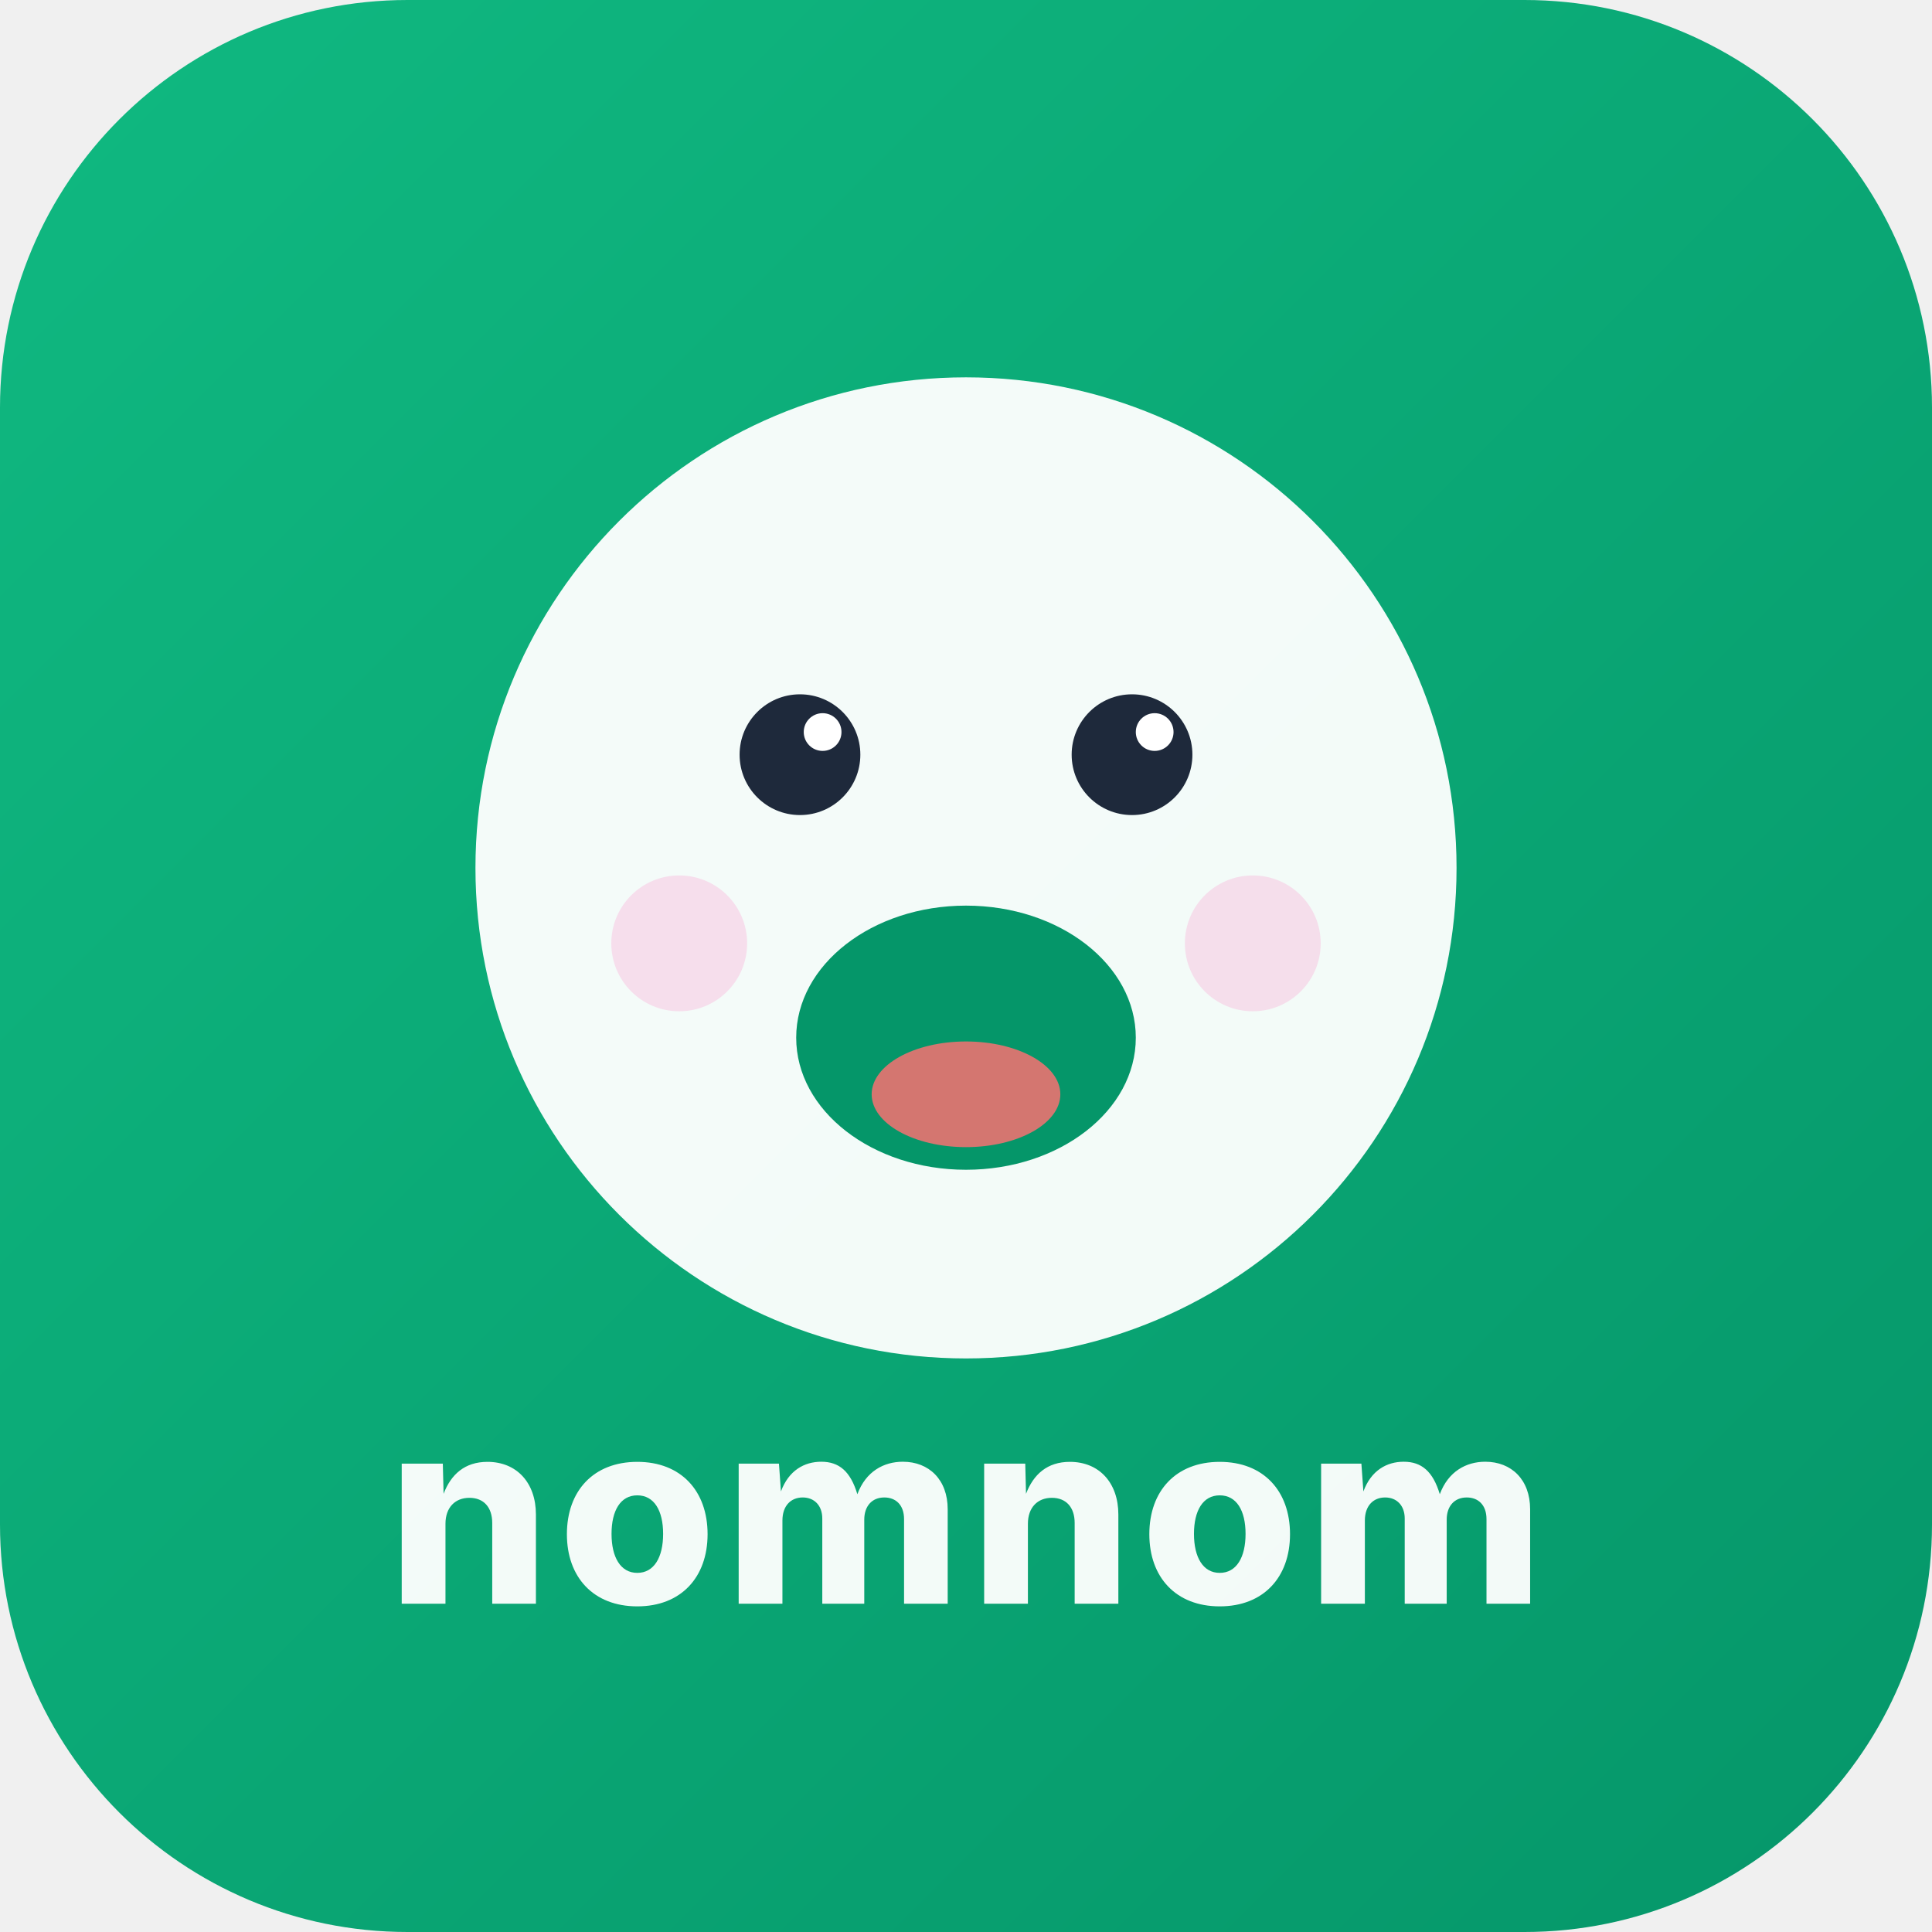
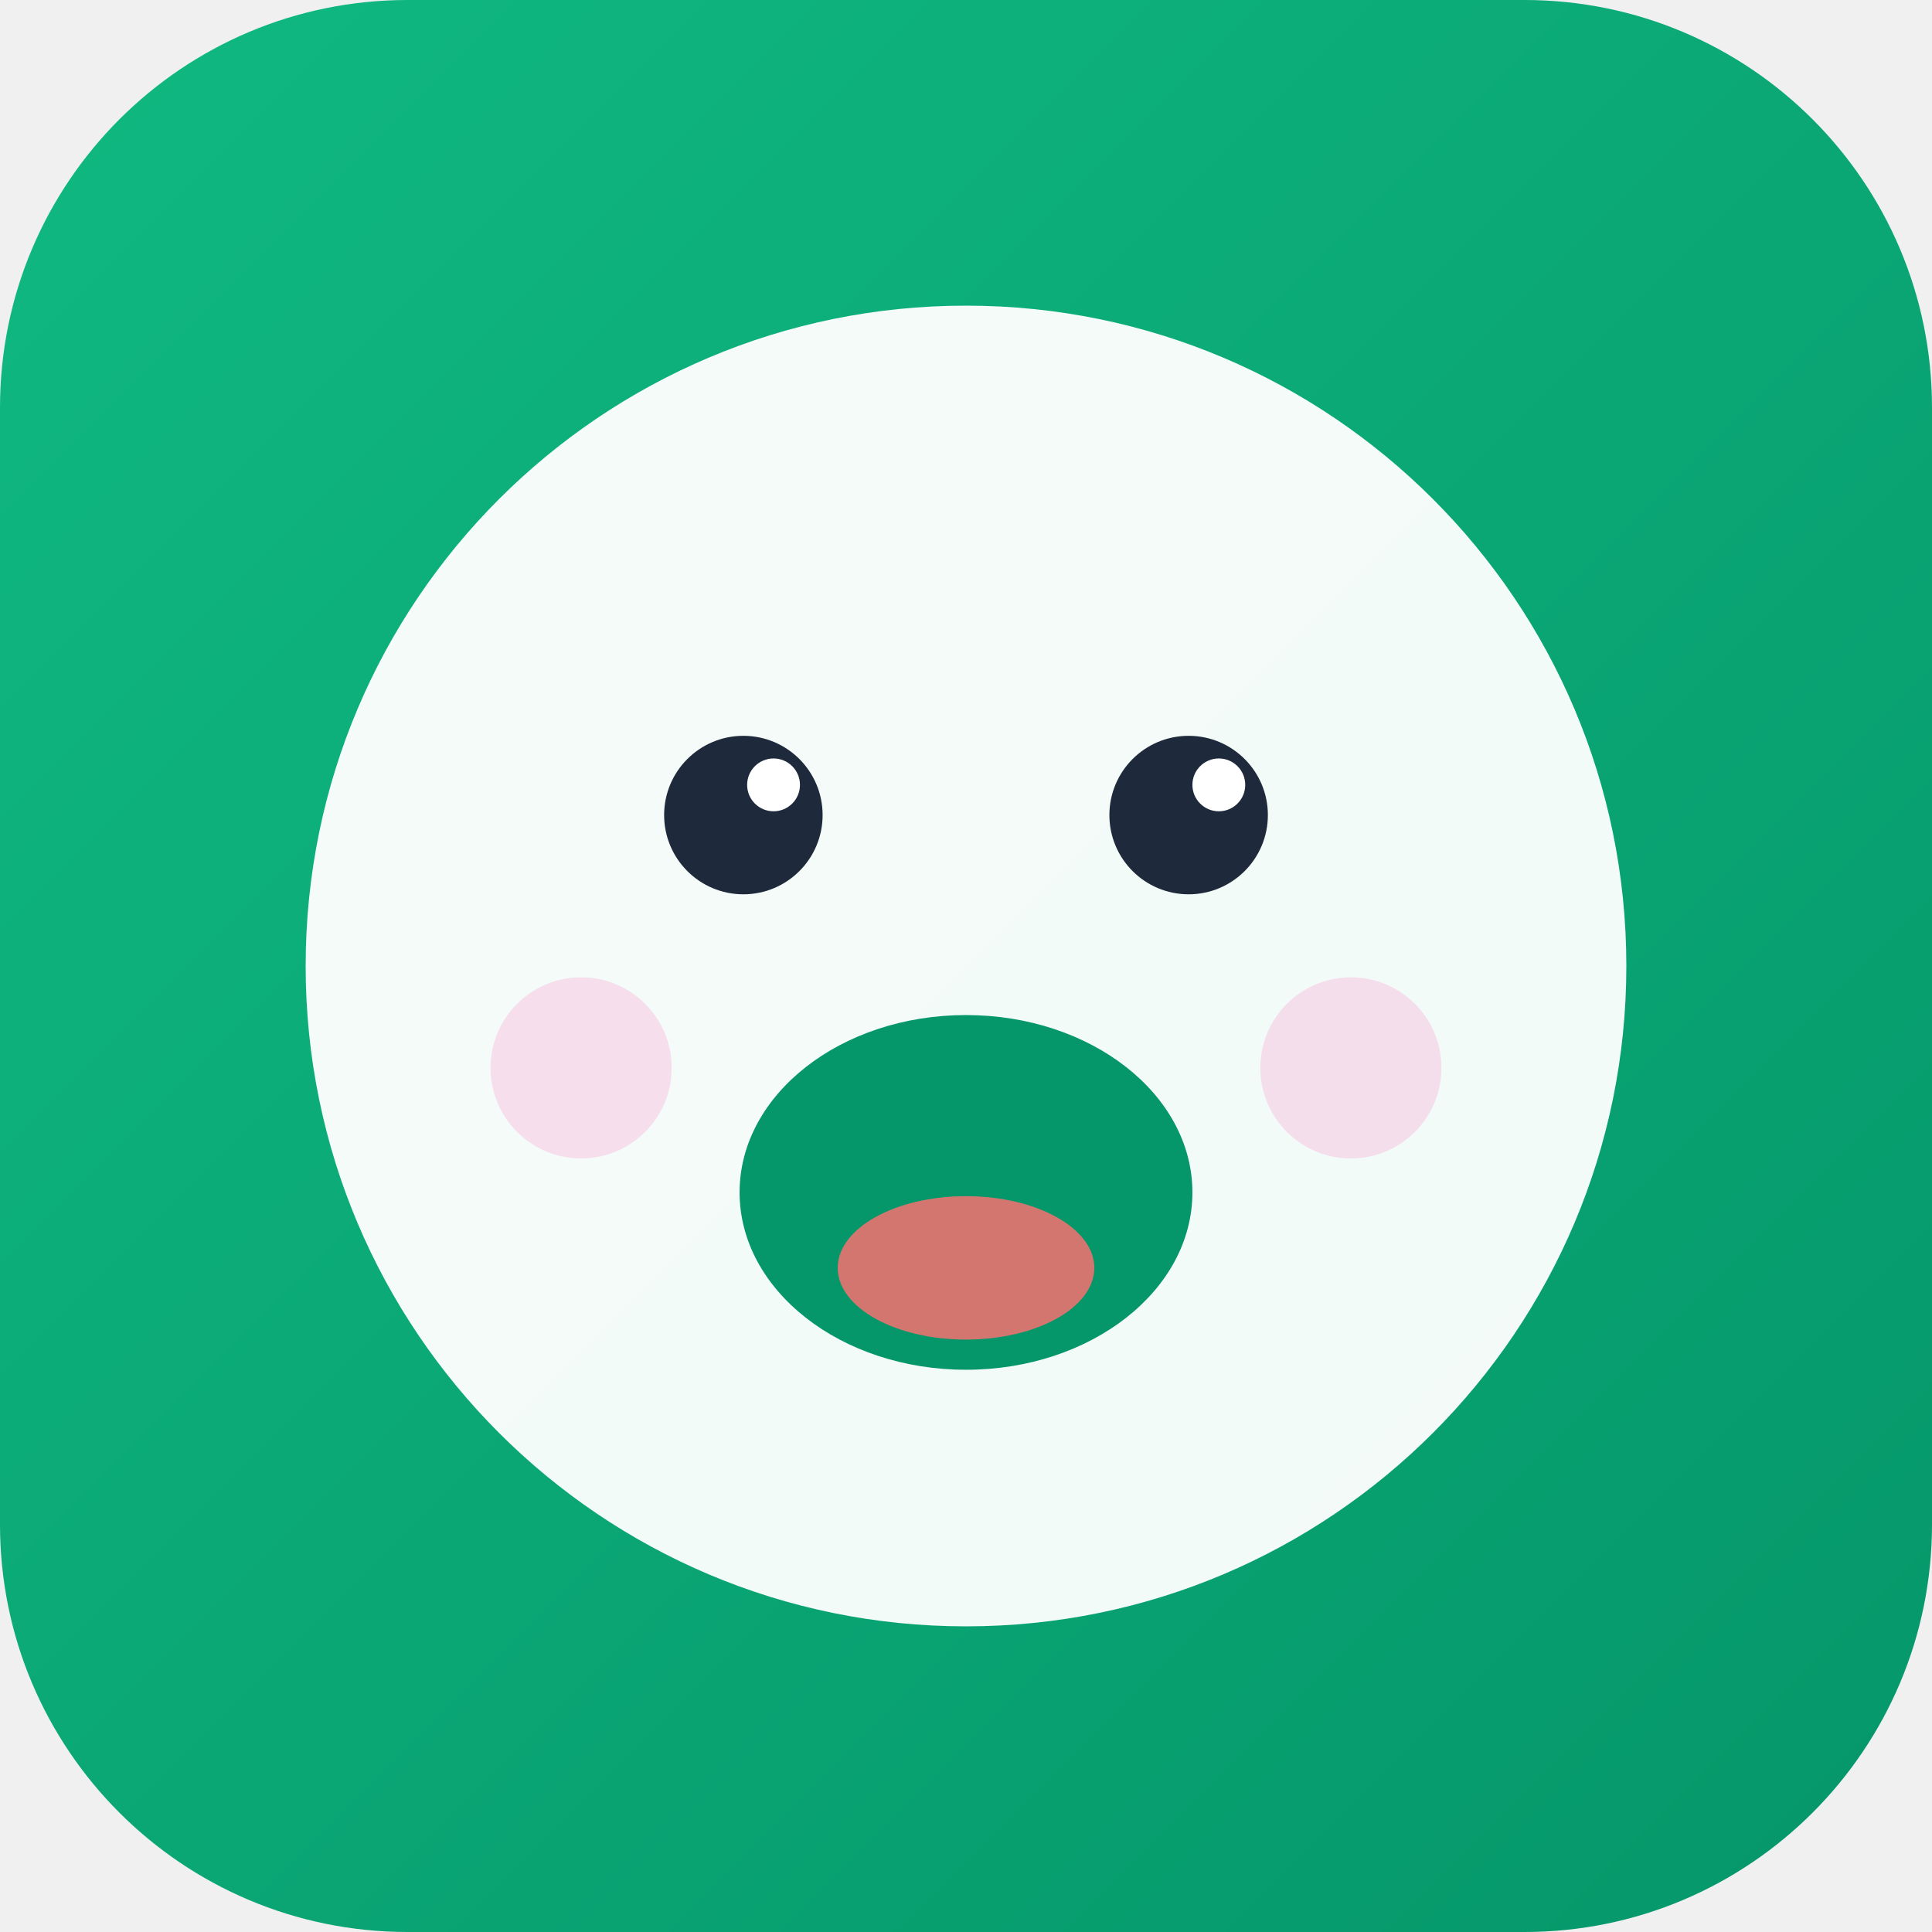
<svg xmlns="http://www.w3.org/2000/svg" viewBox="0 0 512 512">
  <defs>
    <linearGradient id="bg" x1="0%" y1="0%" x2="100%" y2="100%">
      <stop offset="0%" stop-color="#10b981" />
      <stop offset="100%" stop-color="#059669" />
    </linearGradient>
  </defs>
  <rect width="512" height="512" rx="108" ry="108" fill="url(#bg)" />
-   <circle cx="256" cy="230" r="130" fill="white" opacity="0.95" />
-   <circle cx="212" cy="200" r="16" fill="#1e293b" />
-   <circle cx="300" cy="200" r="16" fill="#1e293b" />
-   <circle cx="218" cy="194" r="5" fill="white" />
-   <circle cx="306" cy="194" r="5" fill="white" />
-   <ellipse cx="256" cy="275" rx="45" ry="35" fill="#059669" />
-   <ellipse cx="256" cy="290" rx="25" ry="14" fill="#f87171" opacity="0.85" />
-   <circle cx="180" cy="250" r="18" fill="#f9a8d4" opacity="0.35" />
-   <circle cx="332" cy="250" r="18" fill="#f9a8d4" opacity="0.35" />
-   <text x="256" y="425" text-anchor="middle" font-family="system-ui, -apple-system, sans-serif" font-size="68" font-weight="800" fill="white" opacity="0.95" letter-spacing="2">nomnom</text>
+   <circle cx="256" cy="256" r="175" fill="white" opacity="0.95" />
+   <circle cx="197" cy="216" r="21" fill="#1e293b" />
+   <circle cx="315" cy="216" r="21" fill="#1e293b" />
+   <circle cx="205" cy="208" r="7" fill="white" />
+   <circle cx="323" cy="208" r="7" fill="white" />
+   <ellipse cx="256" cy="316" rx="60" ry="47" fill="#059669" />
+   <ellipse cx="256" cy="336" rx="34" ry="19" fill="#f87171" opacity="0.85" />
+   <circle cx="154" cy="283" r="24" fill="#f9a8d4" opacity="0.35" />
+   <circle cx="358" cy="283" r="24" fill="#f9a8d4" opacity="0.35" />
</svg>
